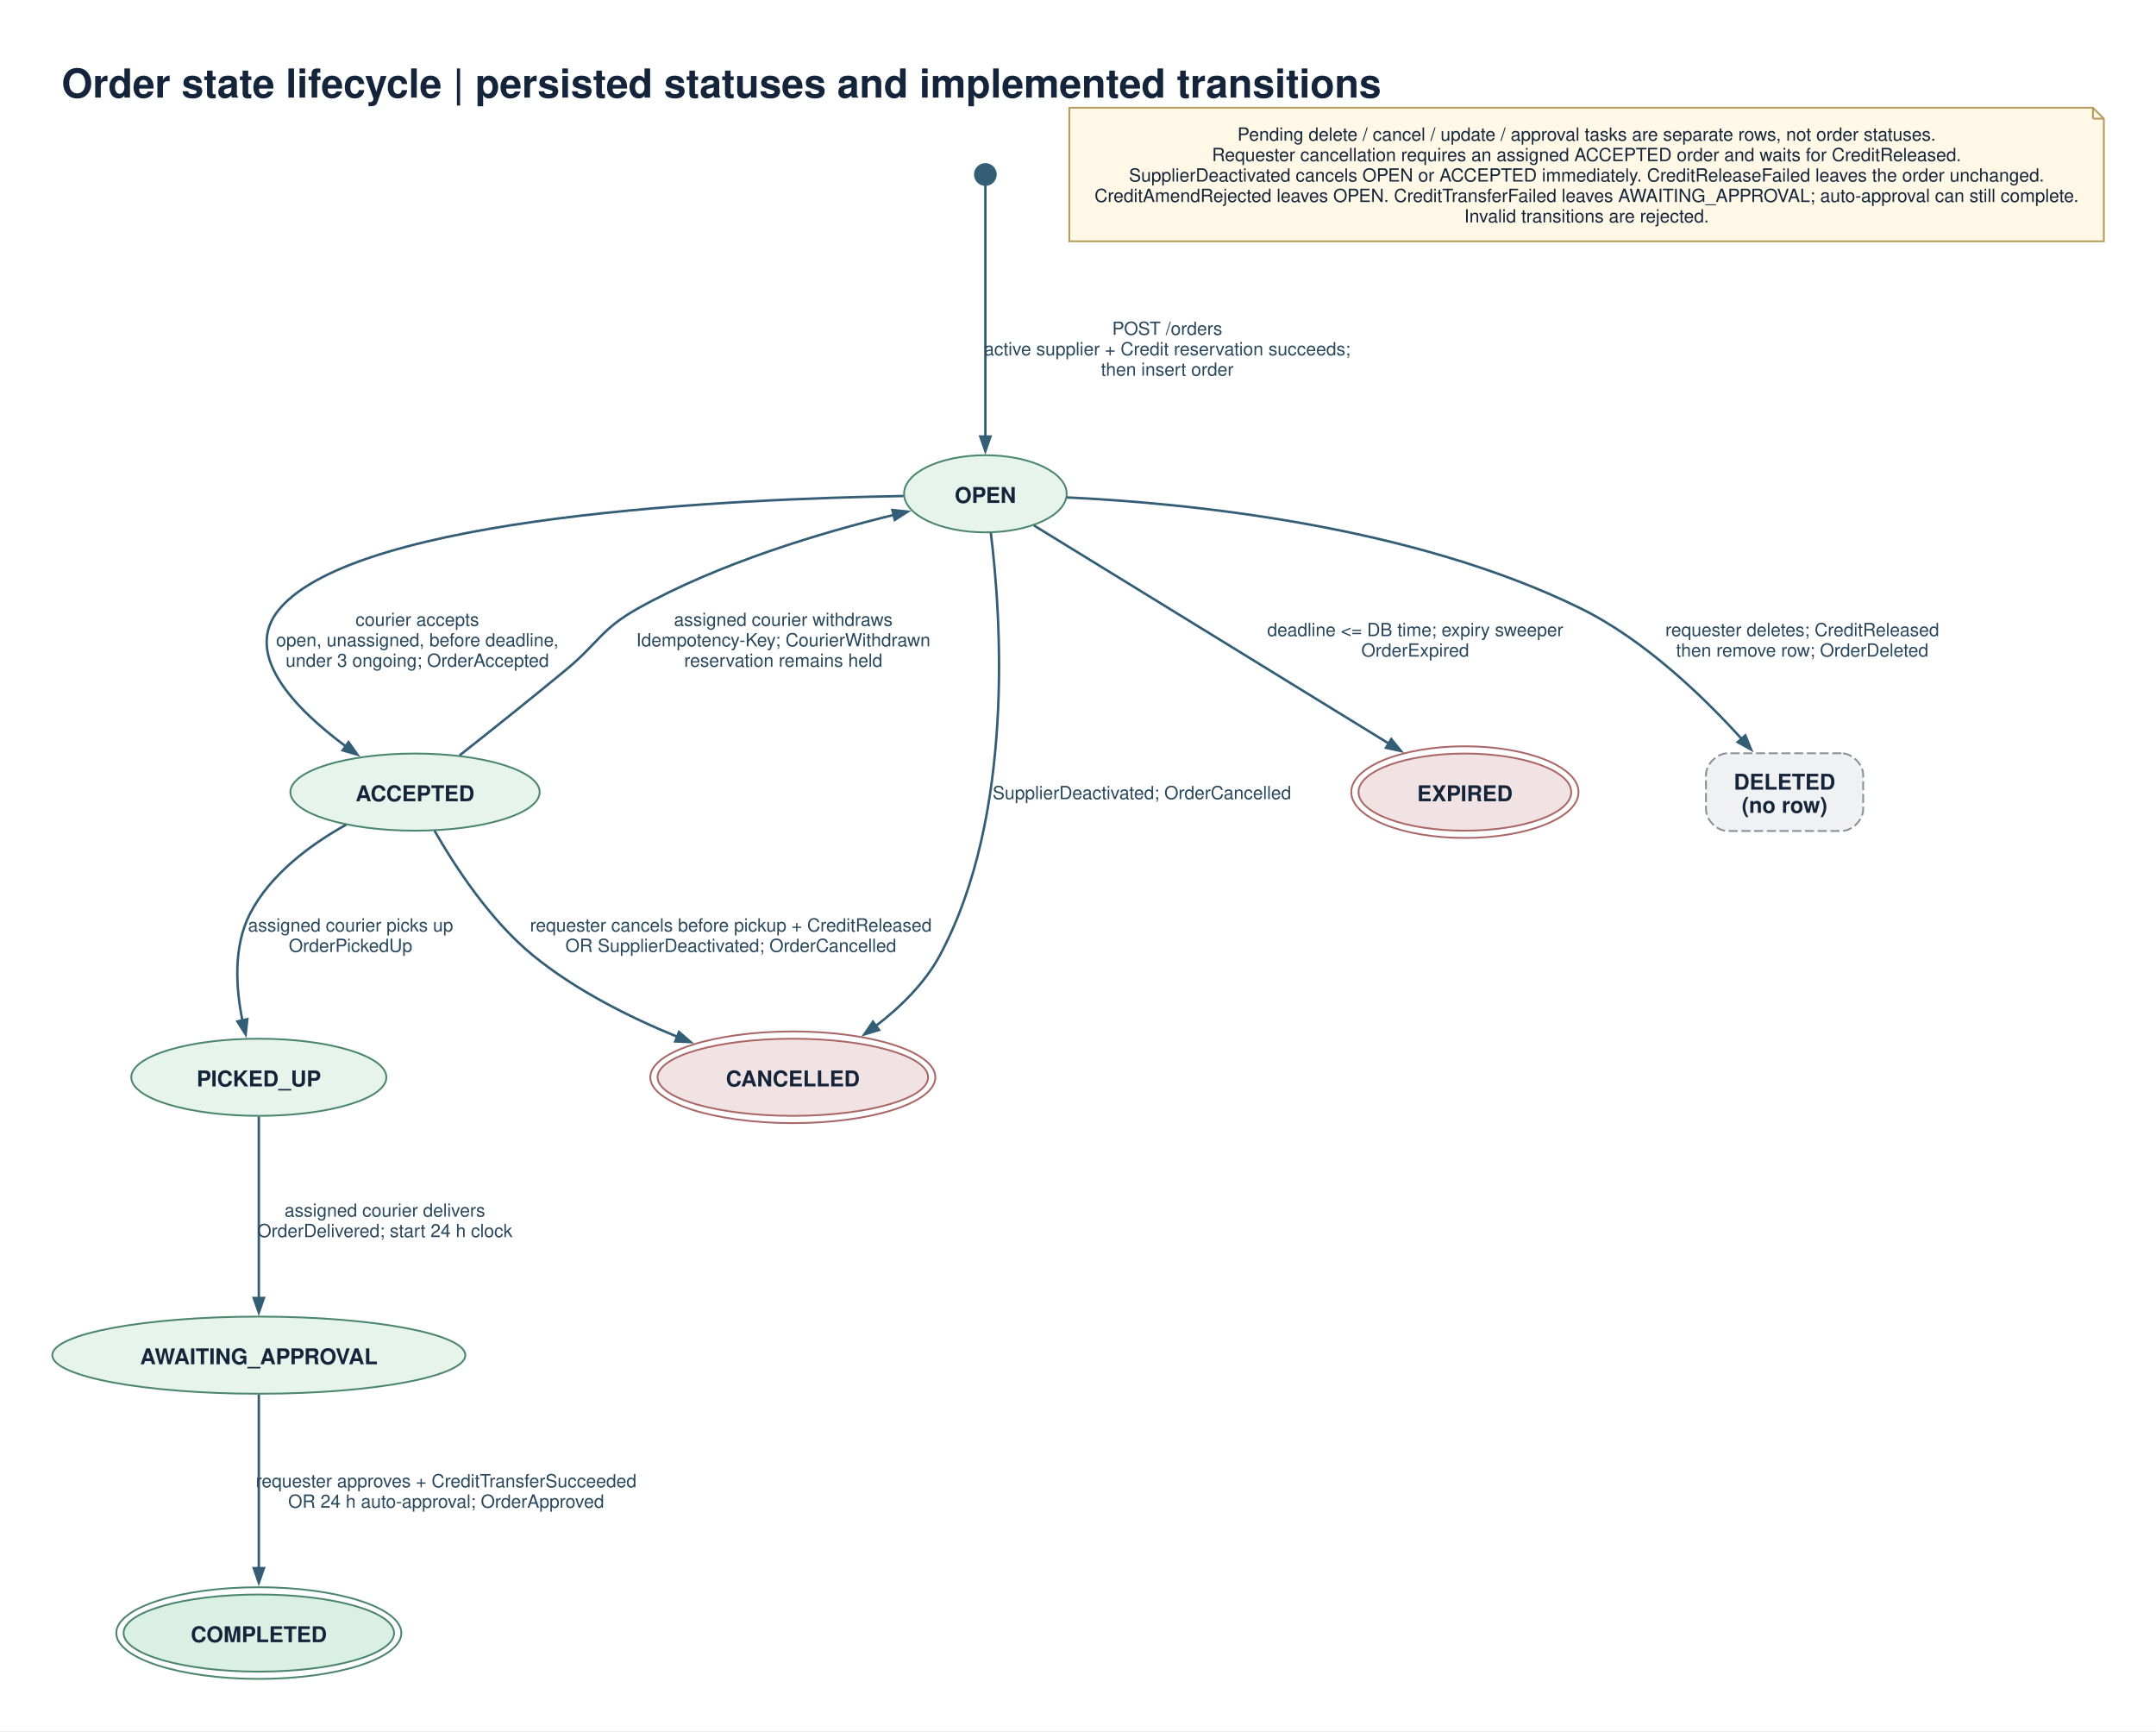
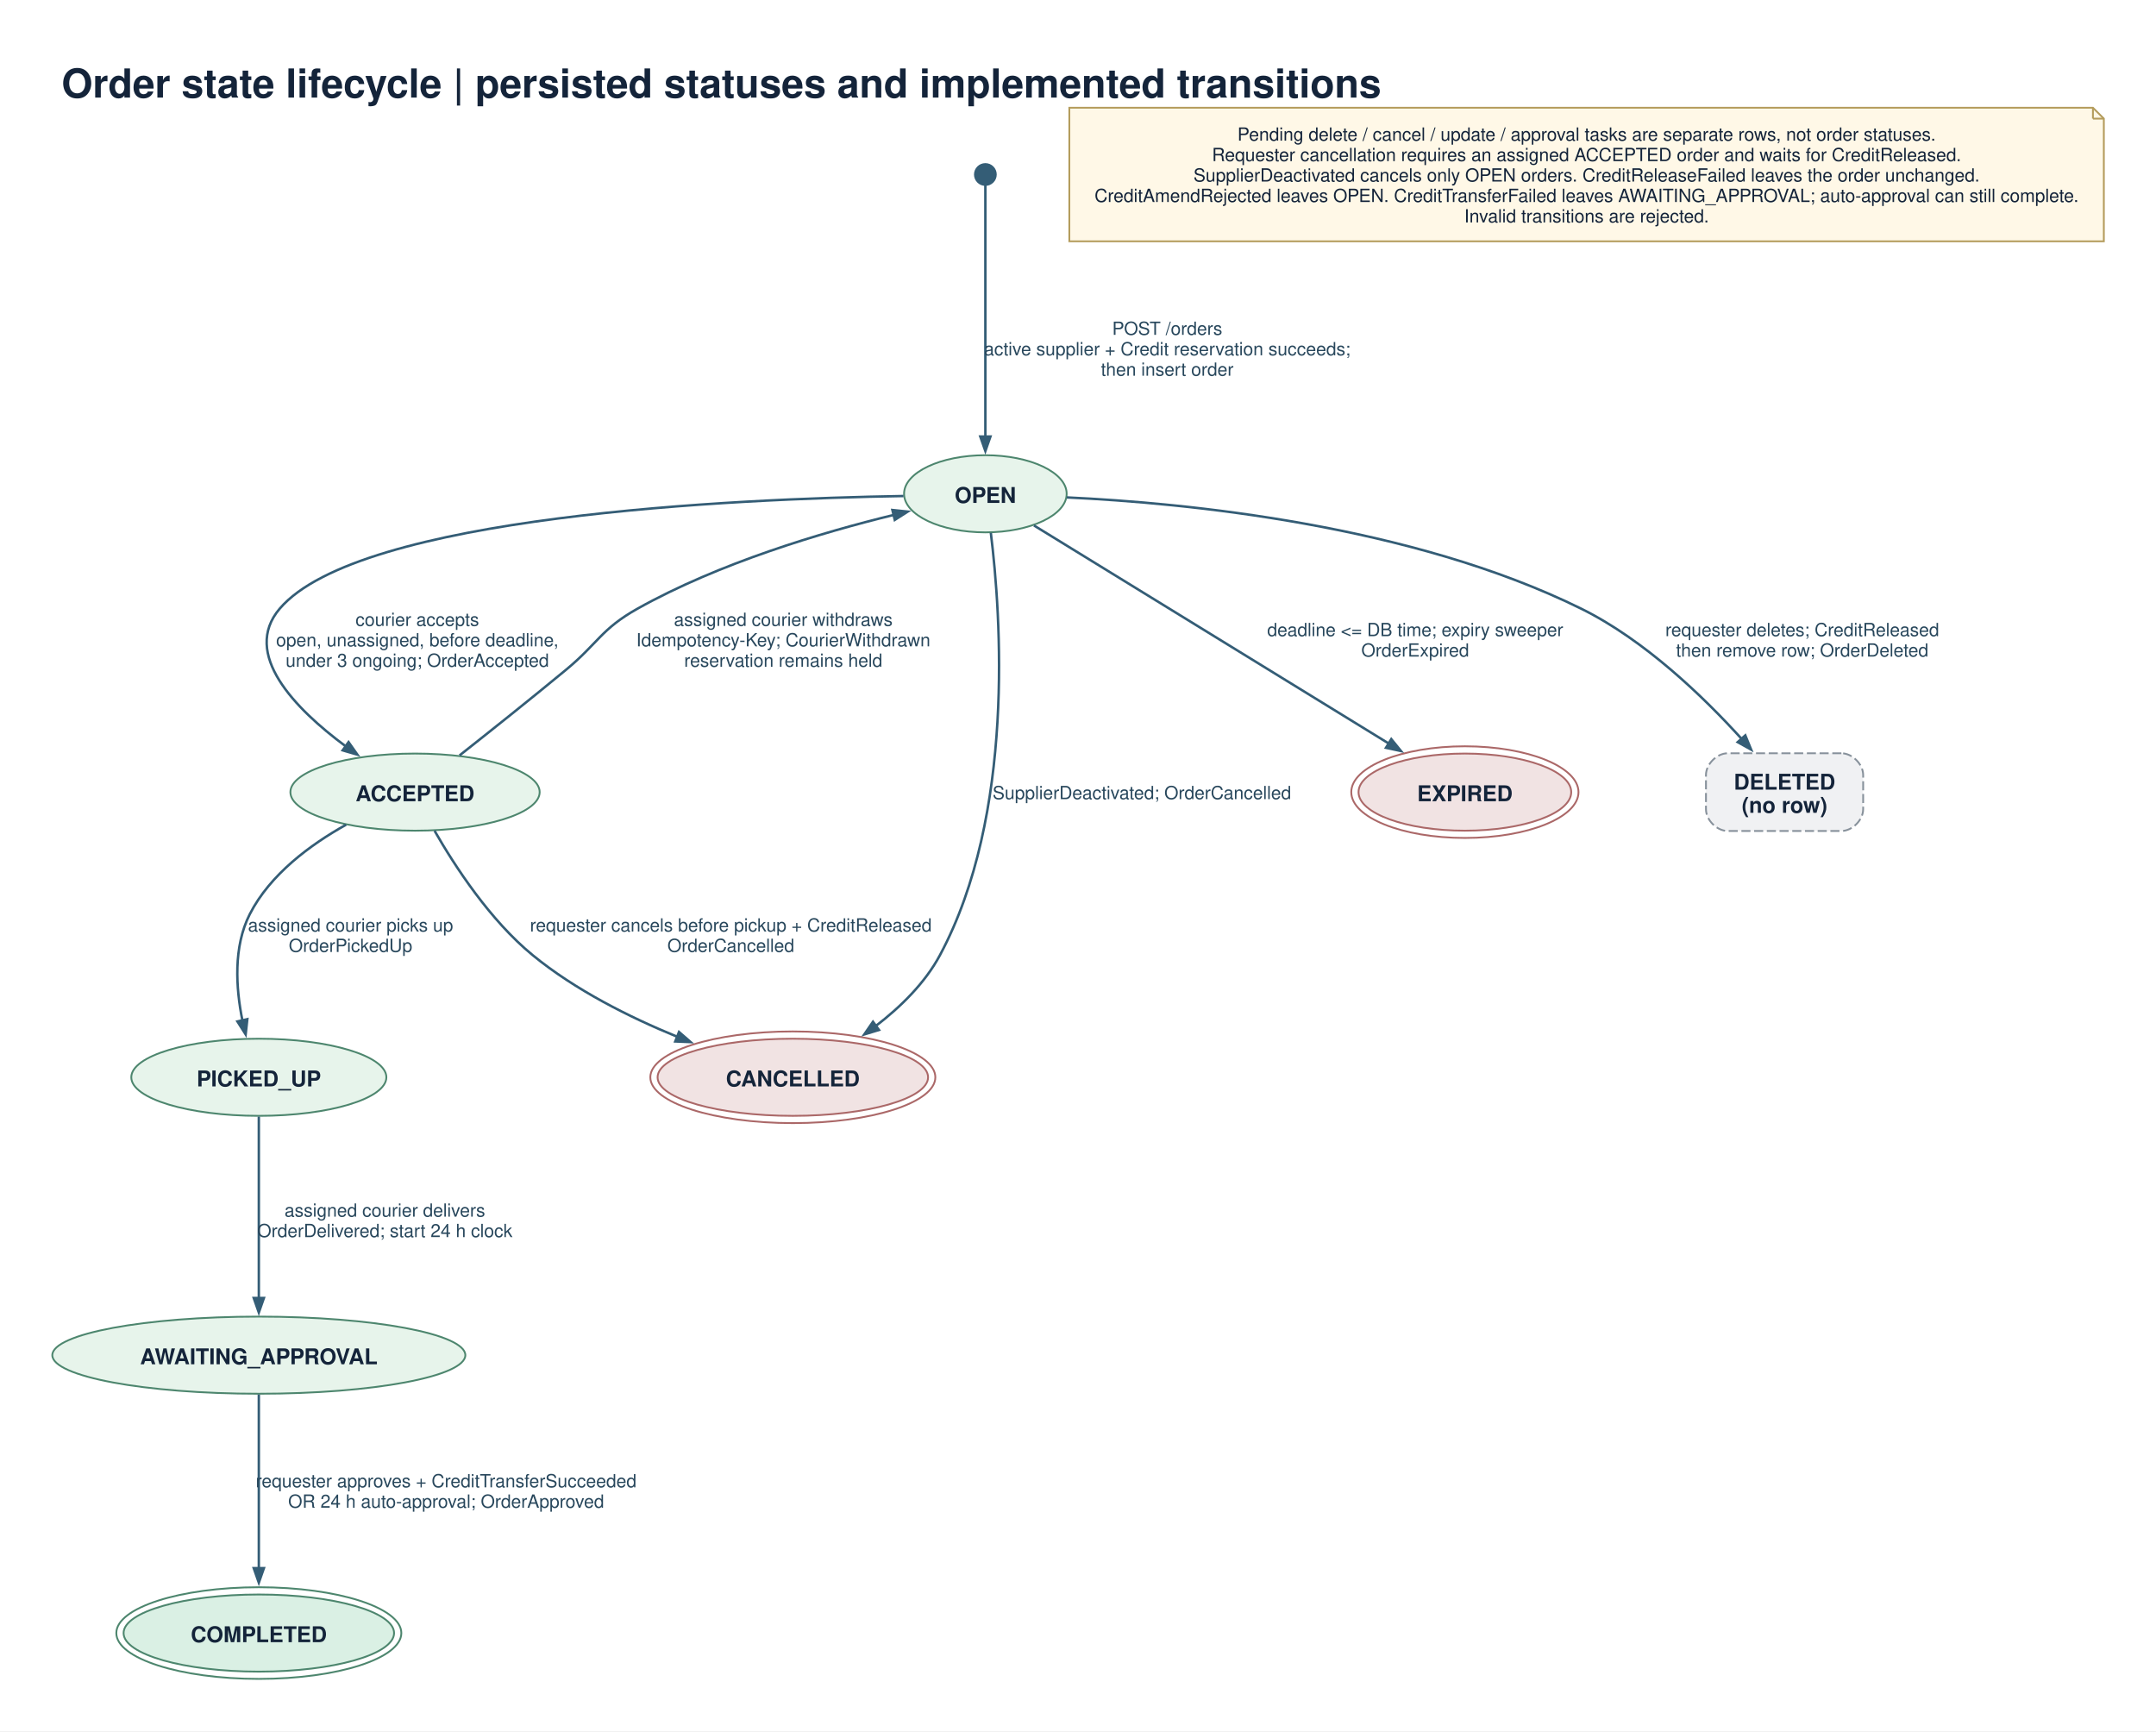
<svg xmlns="http://www.w3.org/2000/svg" width="1187pt" height="953pt" viewBox="0.00 0.00 1187.00 953.00">
  <g id="graph0" class="graph" transform="scale(1 1) rotate(0) translate(28.8 924.17)">
    <polygon fill="white" stroke="none" points="-28.8,28.8 -28.8,-924.17 1158.28,-924.17 1158.28,28.8 -28.8,28.8" />
    <text xml:space="preserve" text-anchor="middle" x="368.38" y="-870.47" font-family="Helvetica,sans-Serif" font-weight="bold" font-size="22.00" fill="#14243a">Order state lifecycle | persisted statuses and implemented transitions</text>
    <g id="node1" class="node">
      <ellipse fill="#345d76" stroke="#345d76" cx="513.7" cy="-828.11" rx="5.76" ry="5.76" />
    </g>
    <g id="node2" class="node">
      <ellipse fill="#e7f4eb" stroke="#4d866e" cx="513.7" cy="-652.36" rx="44.76" ry="21.23" />
      <text xml:space="preserve" text-anchor="middle" x="513.7" y="-647.33" font-family="Helvetica,sans-Serif" font-weight="bold" font-size="12.00" fill="#14243a">OPEN</text>
    </g>
    <g id="edge1" class="edge">
      <path fill="none" stroke="#345d76" stroke-width="1.35" d="M513.7,-822.1C513.7,-802.05 513.7,-726.66 513.7,-683.74" />
      <polygon fill="#345d76" stroke="#345d76" stroke-width="1.35" points="516.5,-683.88 513.7,-675.88 510.9,-683.88 516.5,-683.88" />
      <text xml:space="preserve" text-anchor="middle" x="613.83" y="-739.84" font-family="Helvetica,sans-Serif" font-size="10.00" fill="#28475c">POST /orders</text>
      <text xml:space="preserve" text-anchor="middle" x="613.83" y="-728.59" font-family="Helvetica,sans-Serif" font-size="10.00" fill="#28475c">active supplier + Credit reservation succeeds;</text>
      <text xml:space="preserve" text-anchor="middle" x="613.83" y="-717.34" font-family="Helvetica,sans-Serif" font-size="10.00" fill="#28475c">then insert order</text>
    </g>
    <g id="node3" class="node">
      <ellipse fill="#e7f4eb" stroke="#4d866e" cx="199.7" cy="-488.14" rx="68.62" ry="21.23" />
      <text xml:space="preserve" text-anchor="middle" x="199.7" y="-483.12" font-family="Helvetica,sans-Serif" font-weight="bold" font-size="12.00" fill="#14243a">ACCEPTED</text>
    </g>
    <g id="edge2" class="edge">
      <path fill="none" stroke="#345d76" stroke-width="1.35" d="M468.62,-651.13C375.91,-649.6 168.91,-640.39 125.2,-589.13 104.05,-564.31 133.58,-534.08 161.48,-513.4" />
      <polygon fill="#345d76" stroke="#345d76" stroke-width="1.35" points="163.09,-515.69 167.98,-508.76 159.84,-511.13 163.09,-515.69" />
      <text xml:space="preserve" text-anchor="middle" x="200.95" y="-579.63" font-family="Helvetica,sans-Serif" font-size="10.00" fill="#28475c">courier accepts</text>
      <text xml:space="preserve" text-anchor="middle" x="200.95" y="-568.38" font-family="Helvetica,sans-Serif" font-size="10.00" fill="#28475c">open, unassigned, before deadline,</text>
      <text xml:space="preserve" text-anchor="middle" x="200.95" y="-557.13" font-family="Helvetica,sans-Serif" font-size="10.00" fill="#28475c">under 3 ongoing; OrderAccepted</text>
    </g>
    <g id="node7" class="node">
      <ellipse fill="#f1e3e3" stroke="#ab6868" cx="407.7" cy="-331.17" rx="74.46" ry="21.23" />
      <ellipse fill="none" stroke="#ab6868" cx="407.7" cy="-331.17" rx="78.46" ry="25.23" />
      <text xml:space="preserve" text-anchor="middle" x="407.7" y="-326.15" font-family="Helvetica,sans-Serif" font-weight="bold" font-size="12.00" fill="#14243a">CANCELLED</text>
    </g>
    <g id="edge7" class="edge">
      <path fill="none" stroke="#345d76" stroke-width="1.35" d="M516.71,-630.84C522.28,-585.73 530.18,-475.81 488.7,-398.41 480.45,-383.01 466.98,-369.84 453.36,-359.39" />
      <polygon fill="#345d76" stroke="#345d76" stroke-width="1.35" points="455.13,-357.22 447.02,-354.76 451.83,-361.74 455.13,-357.22" />
      <text xml:space="preserve" text-anchor="middle" x="599.88" y="-484.27" font-family="Helvetica,sans-Serif" font-size="10.00" fill="#28475c">SupplierDeactivated; OrderCancelled</text>
    </g>
    <g id="node8" class="node">
      <ellipse fill="#f1e3e3" stroke="#ab6868" cx="777.7" cy="-488.14" rx="58.55" ry="21.23" />
      <ellipse fill="none" stroke="#ab6868" cx="777.7" cy="-488.14" rx="62.55" ry="25.23" />
      <text xml:space="preserve" text-anchor="middle" x="777.7" y="-483.12" font-family="Helvetica,sans-Serif" font-weight="bold" font-size="12.00" fill="#14243a">EXPIRED</text>
    </g>
    <g id="edge9" class="edge">
      <path fill="none" stroke="#345d76" stroke-width="1.35" d="M540.47,-634.91C586.51,-606.62 681.01,-548.55 735.83,-514.87" />
      <polygon fill="#345d76" stroke="#345d76" stroke-width="1.35" points="737.18,-517.33 742.53,-510.75 734.25,-512.55 737.18,-517.33" />
      <text xml:space="preserve" text-anchor="middle" x="750.35" y="-574" font-family="Helvetica,sans-Serif" font-size="10.00" fill="#28475c">deadline &lt;= DB time; expiry sweeper</text>
      <text xml:space="preserve" text-anchor="middle" x="750.35" y="-562.75" font-family="Helvetica,sans-Serif" font-size="10.00" fill="#28475c">OrderExpired</text>
    </g>
    <g id="node9" class="node">
      <path fill="#f0f1f3" stroke="#87919b" stroke-dasharray="5,2" d="M984.98,-509.53C984.98,-509.53 922.43,-509.53 922.43,-509.53 916.43,-509.53 910.43,-503.53 910.43,-497.53 910.43,-497.53 910.43,-478.75 910.43,-478.75 910.43,-472.75 916.43,-466.75 922.43,-466.75 922.43,-466.75 984.98,-466.75 984.98,-466.75 990.98,-466.75 996.98,-472.75 996.98,-478.75 996.98,-478.75 996.98,-497.53 996.98,-497.53 996.98,-503.53 990.98,-509.53 984.98,-509.53" />
      <text xml:space="preserve" text-anchor="middle" x="953.7" y="-489.49" font-family="Helvetica,sans-Serif" font-weight="bold" font-size="12.00" fill="#14243a">DELETED</text>
      <text xml:space="preserve" text-anchor="middle" x="953.7" y="-476.74" font-family="Helvetica,sans-Serif" font-weight="bold" font-size="12.00" fill="#14243a">(no row)</text>
    </g>
    <g id="edge10" class="edge">
      <path fill="none" stroke="#345d76" stroke-width="1.35" d="M558.52,-650.36C623.99,-647.29 748.13,-635.27 841.7,-589.13 876.78,-571.83 909.21,-540.46 930.05,-517.46" />
      <polygon fill="#345d76" stroke="#345d76" stroke-width="1.35" points="932.09,-519.38 935.3,-511.54 927.9,-515.66 932.09,-519.38" />
      <text xml:space="preserve" text-anchor="middle" x="963.44" y="-574" font-family="Helvetica,sans-Serif" font-size="10.00" fill="#28475c">requester deletes; CreditReleased</text>
      <text xml:space="preserve" text-anchor="middle" x="963.44" y="-562.75" font-family="Helvetica,sans-Serif" font-size="10.00" fill="#28475c">then remove row; OrderDeleted</text>
    </g>
    <g id="edge3" class="edge">
      <path fill="none" stroke="#345d76" stroke-width="1.35" d="M224.21,-508.35C240.83,-521.45 263.23,-539.29 282.7,-555.38 300.51,-570.08 302.06,-577.84 322.2,-589.13 367,-614.22 423.44,-631.01 463.41,-640.76" />
      <polygon fill="#345d76" stroke="#345d76" stroke-width="1.35" points="462.52,-643.43 470.96,-642.55 463.82,-637.98 462.52,-643.43" />
      <text xml:space="preserve" text-anchor="middle" x="402.45" y="-579.63" font-family="Helvetica,sans-Serif" font-size="10.00" fill="#28475c">assigned courier withdraws</text>
      <text xml:space="preserve" text-anchor="middle" x="402.45" y="-568.38" font-family="Helvetica,sans-Serif" font-size="10.00" fill="#28475c">Idempotency-Key; CourierWithdrawn</text>
      <text xml:space="preserve" text-anchor="middle" x="402.45" y="-557.13" font-family="Helvetica,sans-Serif" font-size="10.00" fill="#28475c">reservation remains held</text>
    </g>
    <g id="node4" class="node">
      <ellipse fill="#e7f4eb" stroke="#4d866e" cx="113.7" cy="-331.17" rx="70.22" ry="21.23" />
      <text xml:space="preserve" text-anchor="middle" x="113.7" y="-326.15" font-family="Helvetica,sans-Serif" font-weight="bold" font-size="12.00" fill="#14243a">PICKED_UP</text>
    </g>
    <g id="edge4" class="edge">
      <path fill="none" stroke="#345d76" stroke-width="1.35" d="M161.78,-470.22C142.09,-459.24 119.87,-442.85 108.7,-420.91 99.59,-403.01 101.04,-380.37 104.66,-362.44" />
      <polygon fill="#345d76" stroke="#345d76" stroke-width="1.35" points="107.37,-363.17 106.45,-354.75 101.91,-361.9 107.37,-363.17" />
      <text xml:space="preserve" text-anchor="middle" x="164.2" y="-411.41" font-family="Helvetica,sans-Serif" font-size="10.00" fill="#28475c">assigned courier picks up</text>
      <text xml:space="preserve" text-anchor="middle" x="164.2" y="-400.16" font-family="Helvetica,sans-Serif" font-size="10.00" fill="#28475c">OrderPickedUp</text>
    </g>
    <g id="edge8" class="edge">
      <path fill="none" stroke="#345d76" stroke-width="1.35" d="M210.45,-466.86C221.71,-447.21 241,-417.63 264.45,-398.41 287.86,-379.21 317.74,-364.25 344.15,-353.44" />
      <polygon fill="#345d76" stroke="#345d76" stroke-width="1.35" points="345.03,-356.11 351.43,-350.55 342.96,-350.9 345.03,-356.11" />
      <text xml:space="preserve" text-anchor="middle" x="373.58" y="-411.41" font-family="Helvetica,sans-Serif" font-size="10.00" fill="#28475c">requester cancels before pickup + CreditReleased</text>
-       <text xml:space="preserve" text-anchor="middle" x="373.58" y="-400.16" font-family="Helvetica,sans-Serif" font-size="10.00" fill="#28475c">OR SupplierDeactivated; OrderCancelled</text>
+       <text xml:space="preserve" text-anchor="middle" x="373.58" y="-400.16" font-family="Helvetica,sans-Serif" font-size="10.00" fill="#28475c">OrderCancelled</text>
    </g>
    <g id="node5" class="node">
      <ellipse fill="#e7f4eb" stroke="#4d866e" cx="113.7" cy="-178.2" rx="113.7" ry="21.23" />
      <text xml:space="preserve" text-anchor="middle" x="113.7" y="-173.18" font-family="Helvetica,sans-Serif" font-weight="bold" font-size="12.00" fill="#14243a">AWAITING_APPROVAL</text>
    </g>
    <g id="edge5" class="edge">
      <path fill="none" stroke="#345d76" stroke-width="1.35" d="M113.7,-309.5C113.7,-283.64 113.7,-239.15 113.7,-209.46" />
      <polygon fill="#345d76" stroke="#345d76" stroke-width="1.35" points="116.5,-209.67 113.7,-201.67 110.9,-209.67 116.5,-209.67" />
      <text xml:space="preserve" text-anchor="middle" x="183.08" y="-254.44" font-family="Helvetica,sans-Serif" font-size="10.00" fill="#28475c">assigned courier delivers</text>
      <text xml:space="preserve" text-anchor="middle" x="183.08" y="-243.19" font-family="Helvetica,sans-Serif" font-size="10.00" fill="#28475c">OrderDelivered; start 24 h clock</text>
    </g>
    <g id="node6" class="node">
      <ellipse fill="#daf0e4" stroke="#4d866e" cx="113.7" cy="-25.23" rx="74.46" ry="21.23" />
      <ellipse fill="none" stroke="#4d866e" cx="113.7" cy="-25.23" rx="78.46" ry="25.23" />
      <text xml:space="preserve" text-anchor="middle" x="113.7" y="-20.21" font-family="Helvetica,sans-Serif" font-weight="bold" font-size="12.00" fill="#14243a">COMPLETED</text>
    </g>
    <g id="edge6" class="edge">
      <path fill="none" stroke="#345d76" stroke-width="1.35" d="M113.7,-156.53C113.7,-131.9 113.7,-90.37 113.7,-60.82" />
      <polygon fill="#345d76" stroke="#345d76" stroke-width="1.35" points="116.5,-60.96 113.7,-52.96 110.9,-60.96 116.5,-60.96" />
      <text xml:space="preserve" text-anchor="middle" x="216.83" y="-105.47" font-family="Helvetica,sans-Serif" font-size="10.00" fill="#28475c">requester approves + CreditTransferSucceeded</text>
      <text xml:space="preserve" text-anchor="middle" x="216.83" y="-94.22" font-family="Helvetica,sans-Serif" font-size="10.00" fill="#28475c">OR 24 h auto-approval; OrderApproved</text>
    </g>
    <g id="node10" class="node">
      <polygon fill="#fff8e7" stroke="#b49c5c" points="1123.48,-864.87 559.93,-864.87 559.93,-791.34 1129.48,-791.34 1129.48,-858.87 1123.48,-864.87" />
      <polyline fill="none" stroke="#b49c5c" points="1123.48,-864.87 1123.48,-858.87" />
      <polyline fill="none" stroke="#b49c5c" points="1129.48,-858.87 1123.48,-858.87" />
      <text xml:space="preserve" text-anchor="middle" x="844.7" y="-846.73" font-family="Helvetica,sans-Serif" font-size="10.00" fill="#14243a">Pending delete / cancel / update / approval tasks are separate rows, not order statuses.</text>
      <text xml:space="preserve" text-anchor="middle" x="844.7" y="-835.48" font-family="Helvetica,sans-Serif" font-size="10.00" fill="#14243a">Requester cancellation requires an assigned ACCEPTED order and waits for CreditReleased.</text>
-       <text xml:space="preserve" text-anchor="middle" x="844.7" y="-824.23" font-family="Helvetica,sans-Serif" font-size="10.00" fill="#14243a">SupplierDeactivated cancels OPEN or ACCEPTED immediately. CreditReleaseFailed leaves the order unchanged.</text>
+       <text xml:space="preserve" text-anchor="middle" x="844.7" y="-824.23" font-family="Helvetica,sans-Serif" font-size="10.00" fill="#14243a">SupplierDeactivated cancels only OPEN orders. CreditReleaseFailed leaves the order unchanged.</text>
      <text xml:space="preserve" text-anchor="middle" x="844.7" y="-812.98" font-family="Helvetica,sans-Serif" font-size="10.00" fill="#14243a">CreditAmendRejected leaves OPEN. CreditTransferFailed leaves AWAITING_APPROVAL; auto-approval can still complete.</text>
      <text xml:space="preserve" text-anchor="middle" x="844.7" y="-801.73" font-family="Helvetica,sans-Serif" font-size="10.00" fill="#14243a">Invalid transitions are rejected.</text>
    </g>
  </g>
</svg>
